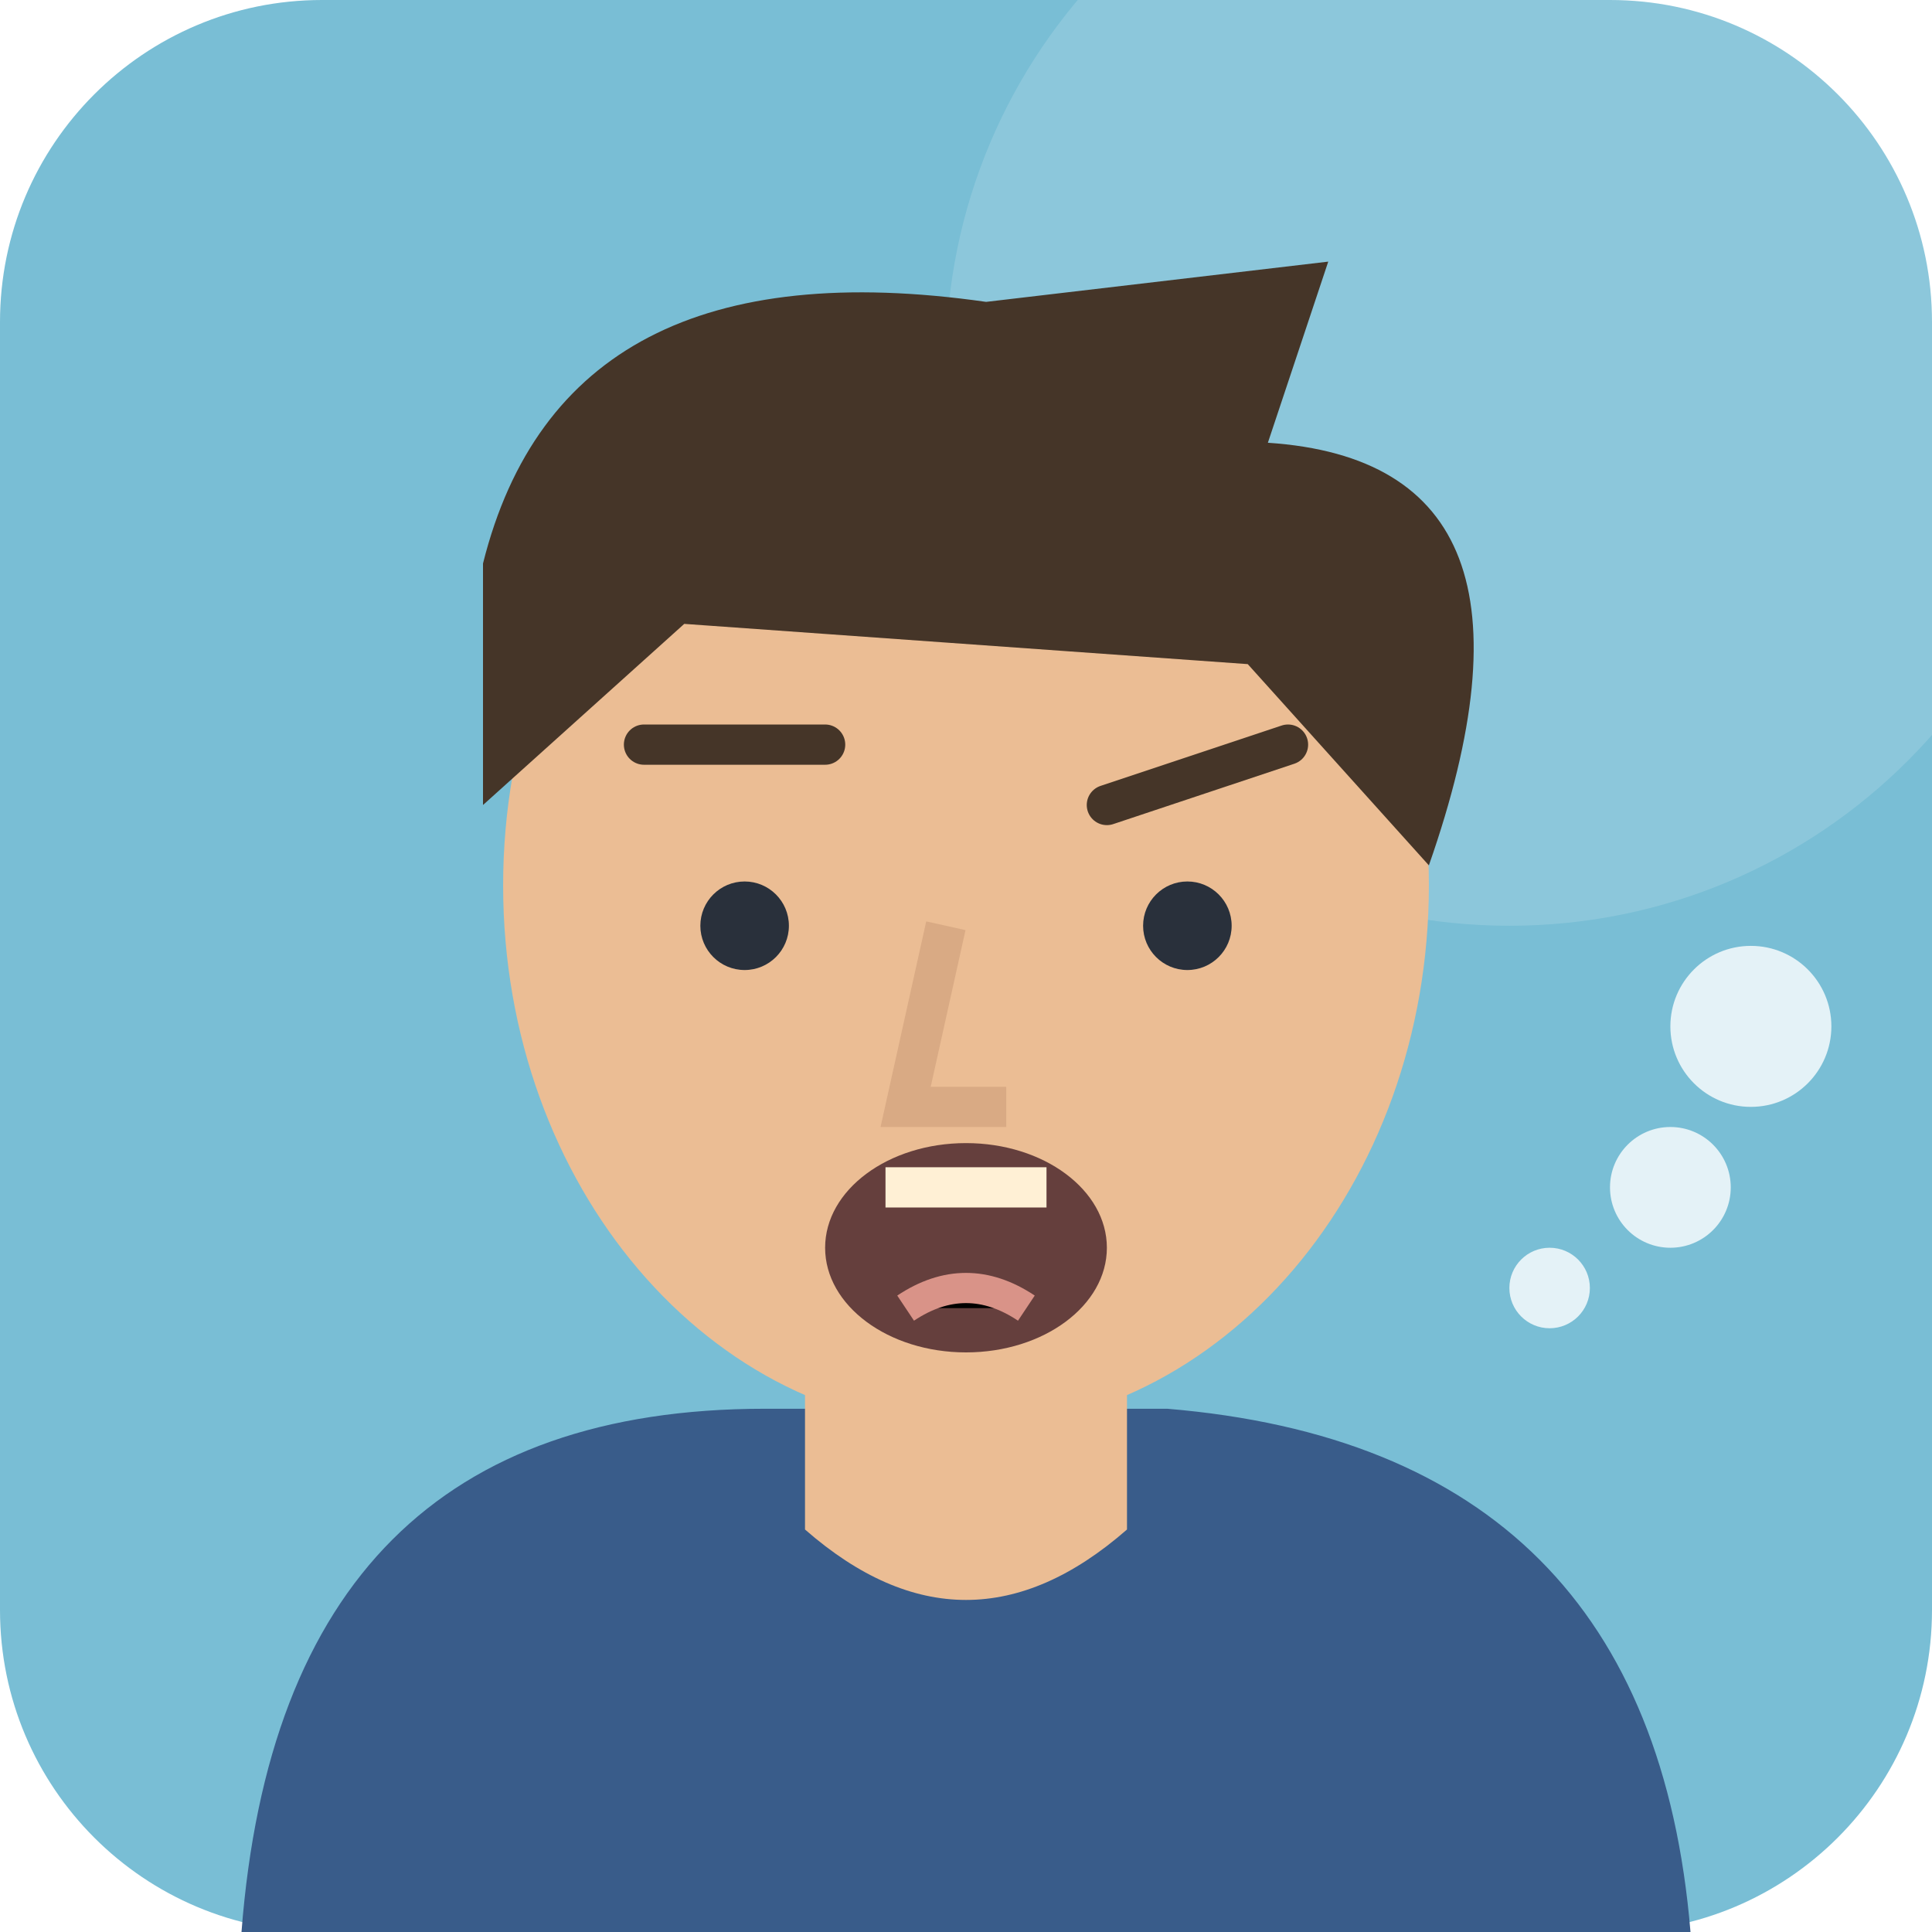
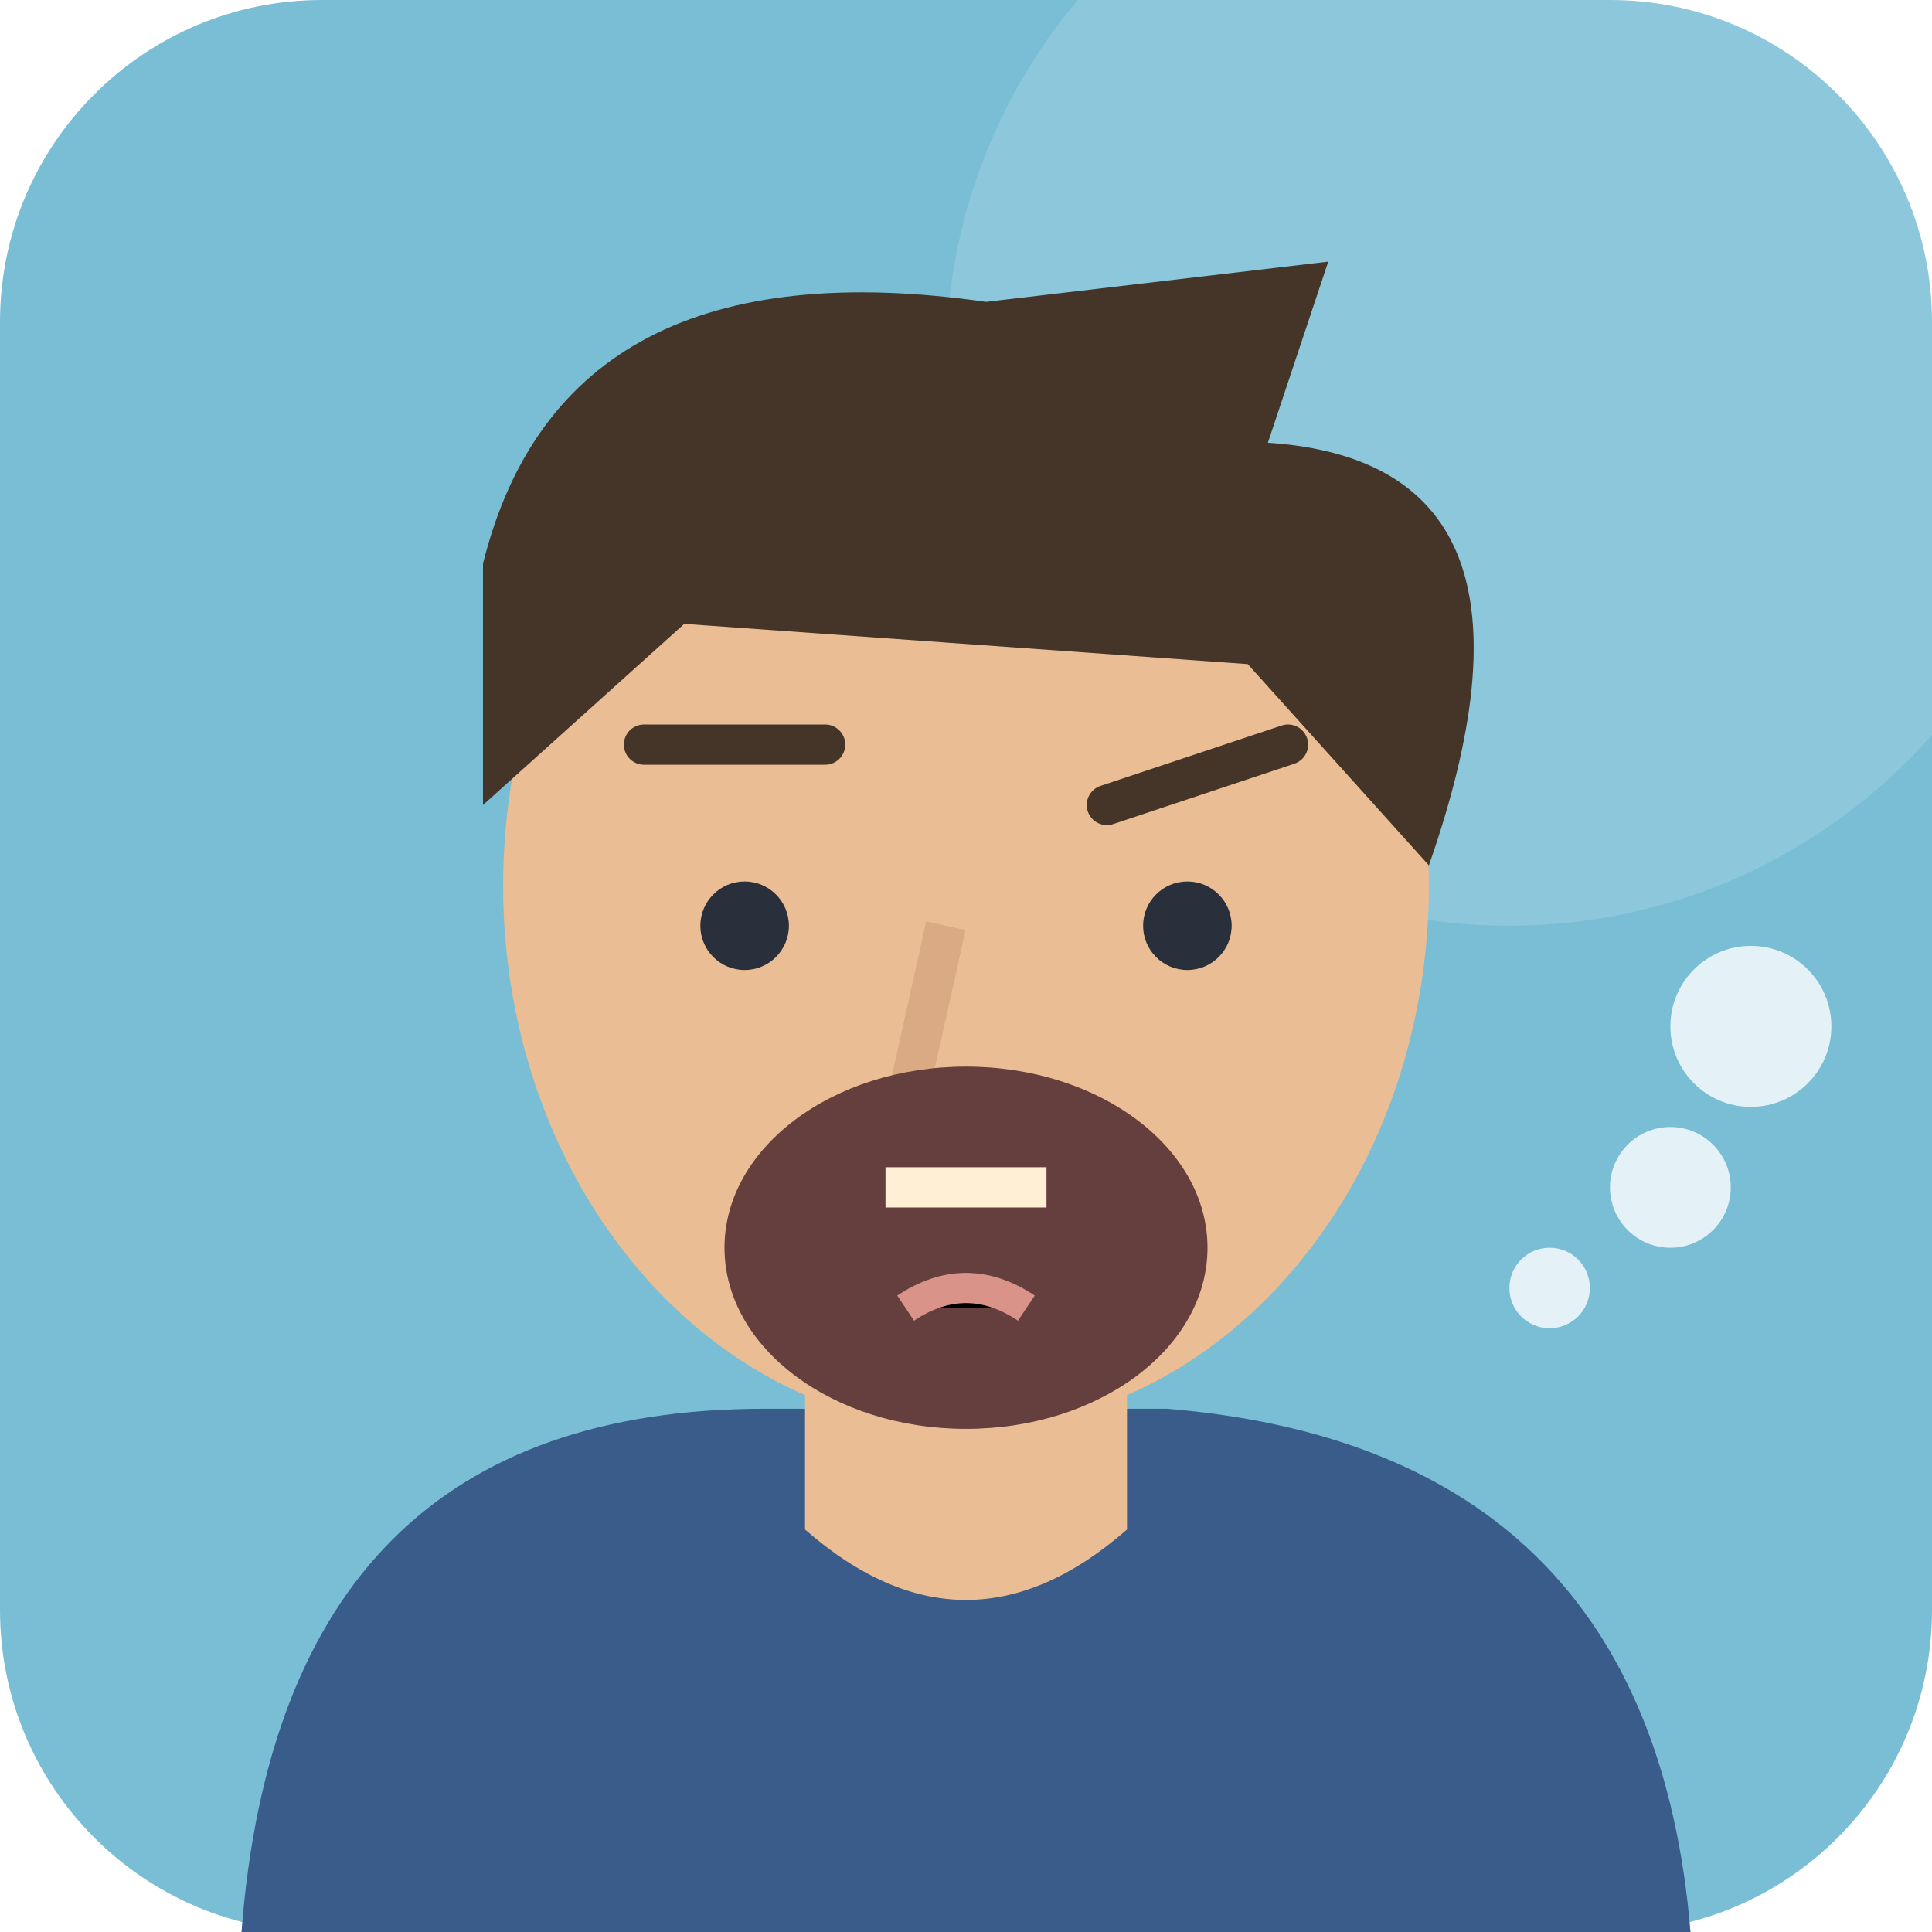
<svg xmlns="http://www.w3.org/2000/svg" viewBox="0 0 96 96">
  <style>.speech-head{transform-origin:48px 72px;animation:nod 1.92s ease-in-out infinite}.mouth-rest{animation:closed 0.32s steps(1,end) infinite}.mouth-speaking{transform-origin:48px 62px;animation:syllable 0.32s ease-out infinite}@keyframes closed{0%,80%,100%{opacity:1}10%,65%{opacity:0}}@keyframes syllable{0%,80%,100%{opacity:0;transform:scaleY(.15)}10%,65%{opacity:1;transform:scaleY(.95)}35%{opacity:1;transform:scaleY(.6)}}@keyframes nod{0%,100%{transform:rotate(-.6deg) translateY(0)}50%{transform:rotate(.8deg) translateY(-.7px)}}@media(prefers-reduced-motion:reduce){.speech-head{animation:gentle-nod 2.6s ease-in-out infinite}@keyframes gentle-nod{0%,100%{transform:translateY(0)}50%{transform:translateY(-.2px)}}}</style>
  <rect width="96" height="96" rx="16" fill="#79bed5" />
  <circle cx="75" cy="18" r="28" fill="#ffffff25" />
  <path d="M12 96Q14 70 38 70h20Q82 72 84 96" fill="#395c8a" />
  <g class="speech-head">
    <path d="M40 60h16v16Q48 83 40 76" fill="#ebbd94" />
    <ellipse cx="48" cy="44" rx="23" ry="27" fill="#ebbd94" />
    <g fill="#453528">
      <path d="M24 40V28Q28 12 49 15L66 13 63 22Q78 23 71 43L62 33 34 31Z" />
    </g>
    <path d="M32 37h9m14 3l9-3" stroke="#453528" stroke-width="2" stroke-linecap="round" />
    <g fill="#29303b">
      <circle cx="37" cy="46" r="2.2" />
      <circle cx="59" cy="46" r="2.2" />
    </g>
    <path d="M47 46l-2 9h5" fill="none" stroke="#915f4933" stroke-width="2" />
    <g fill="#ffffffcc">
      <circle cx="77" cy="64" r="2" />
      <circle cx="83" cy="59" r="3" />
      <circle cx="87" cy="51" r="4" />
    </g>
    <g class="mouth-rest">
      <path d="M43 61h10" fill="none" stroke="#764b43" stroke-width="2" stroke-linecap="round" />
    </g>
    <g class="mouth-speaking">
-       <ellipse cx="48" cy="62" rx="7" ry="5.2" fill="#653f3d" />
+       <ellipse cx="48" cy="62" rx="12" ry="9" fill="#653f3d" />
      <path d="M44 59h8" stroke="#fff0d5" stroke-width="2" />
      <path d="M45 65q3-2 6 0" stroke="#d99388" stroke-width="1.5" />
    </g>
  </g>
</svg>
